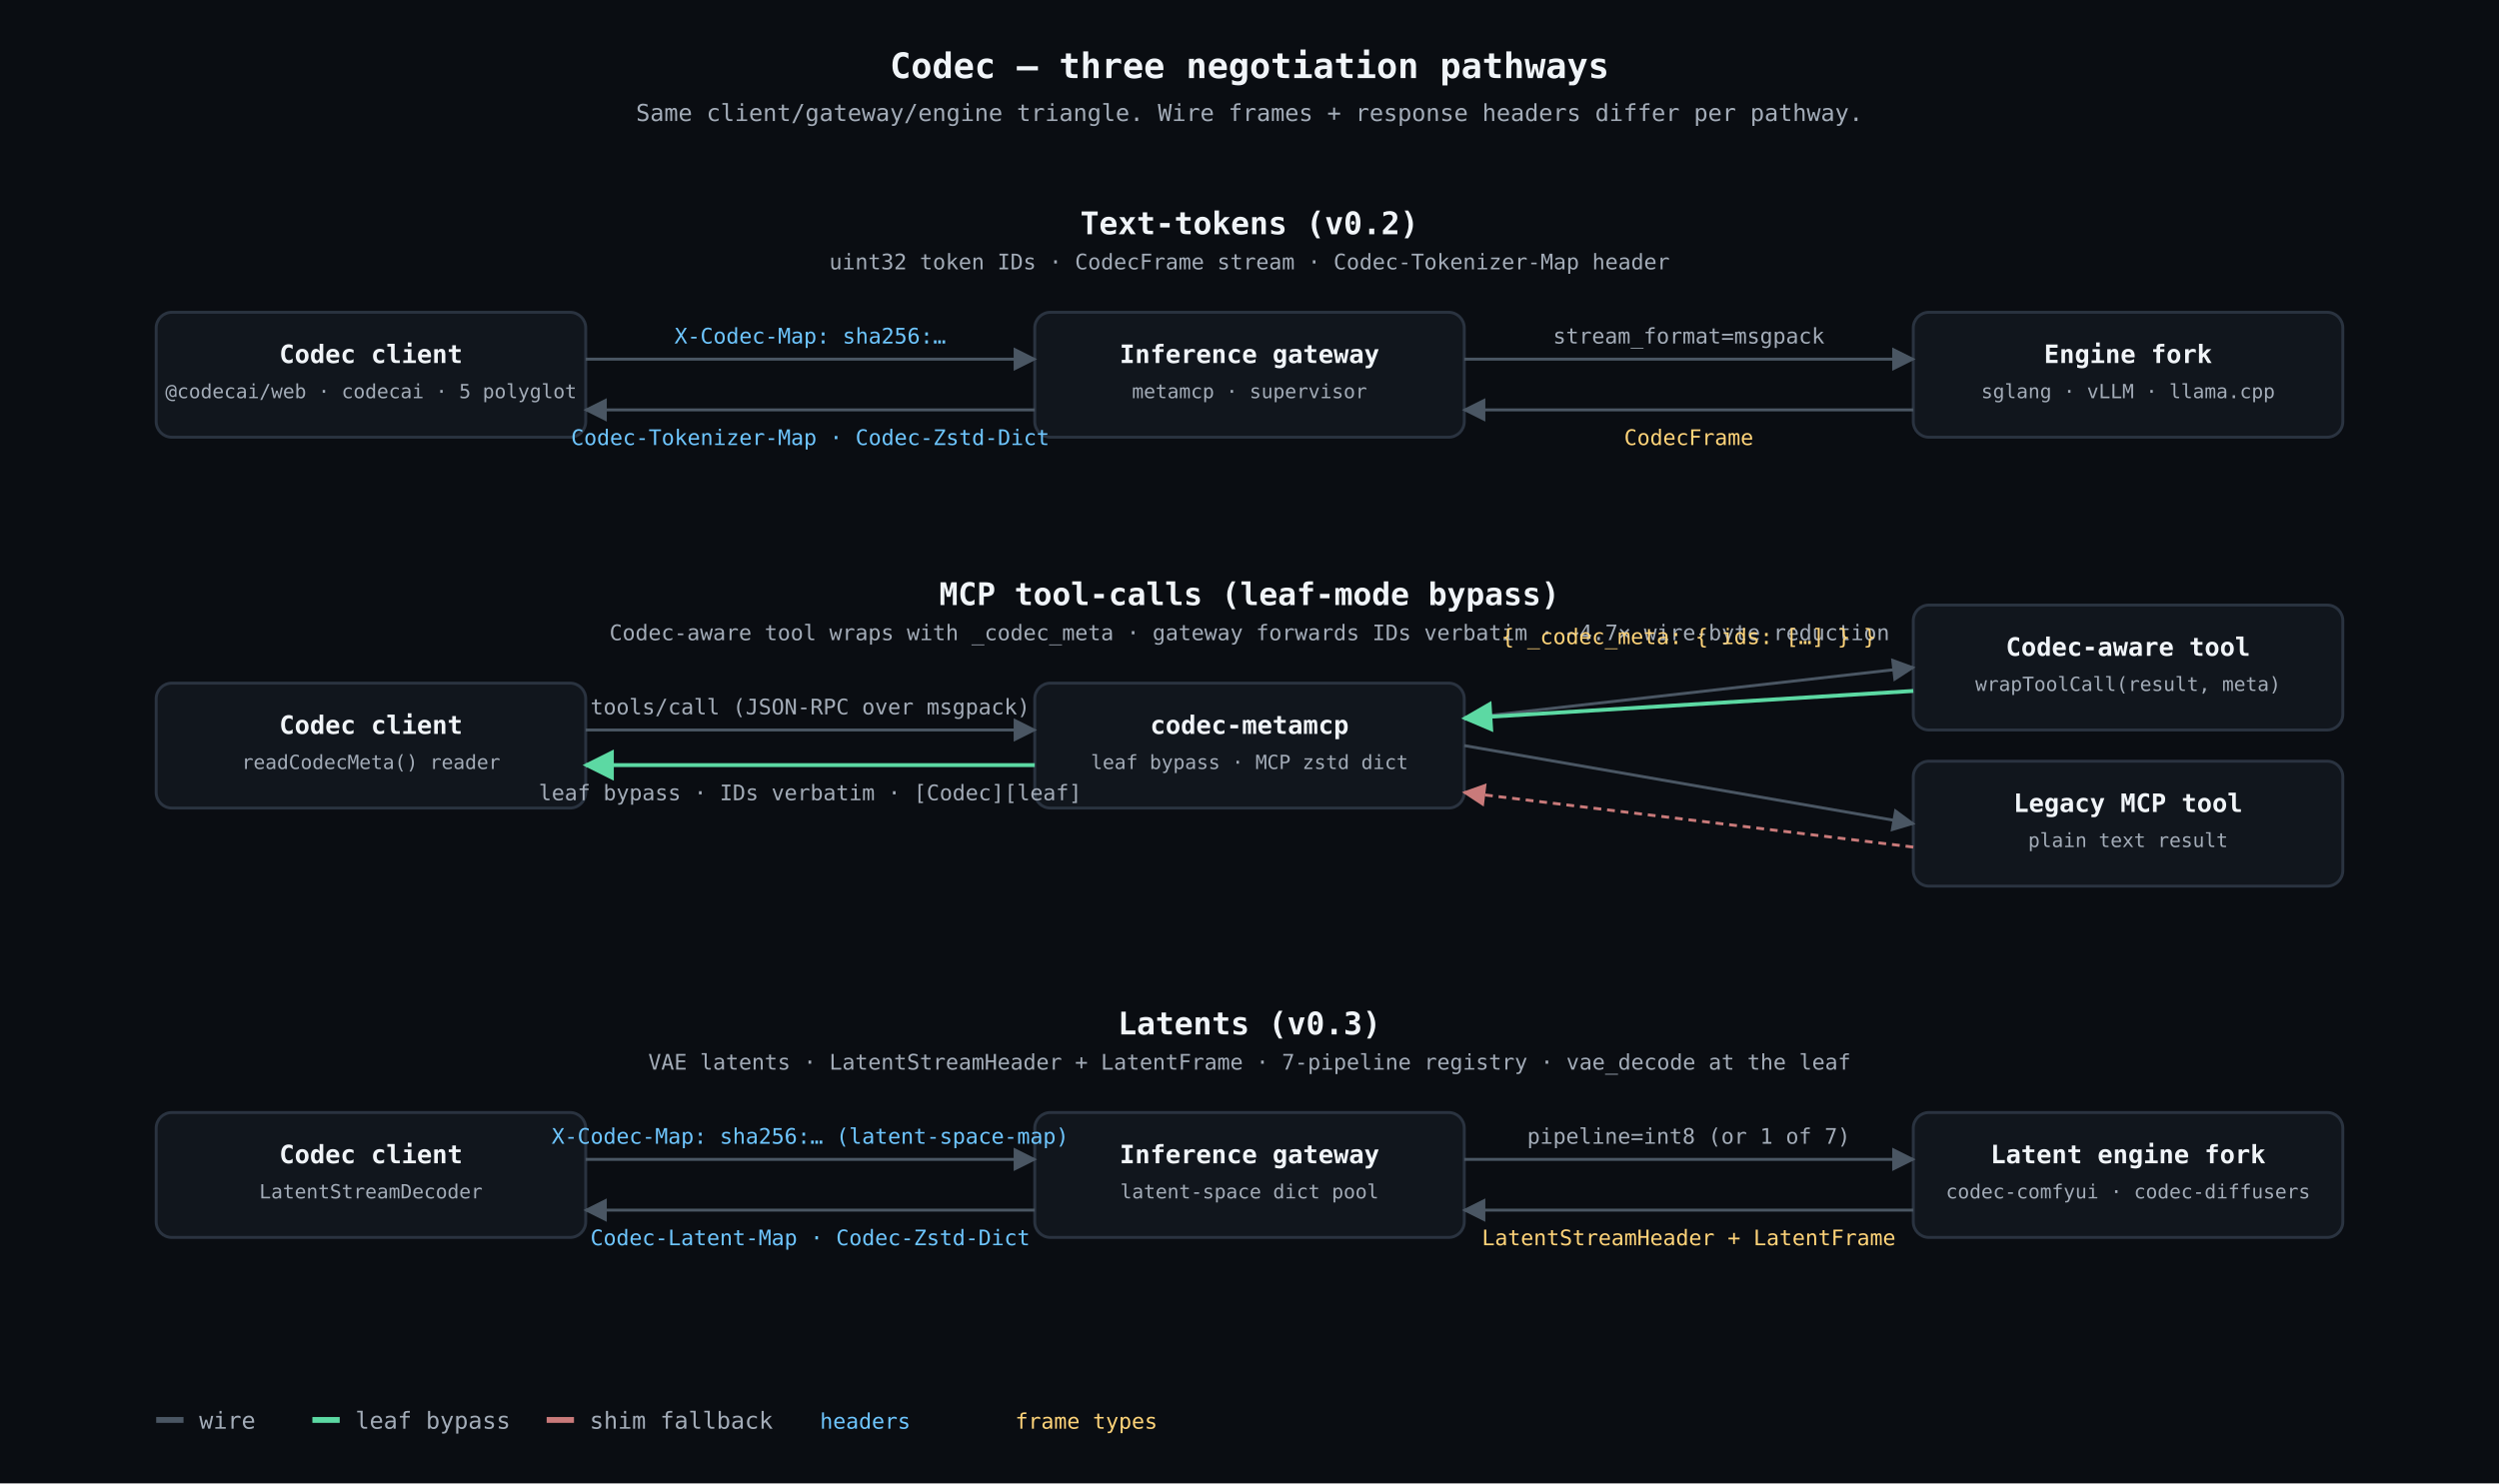
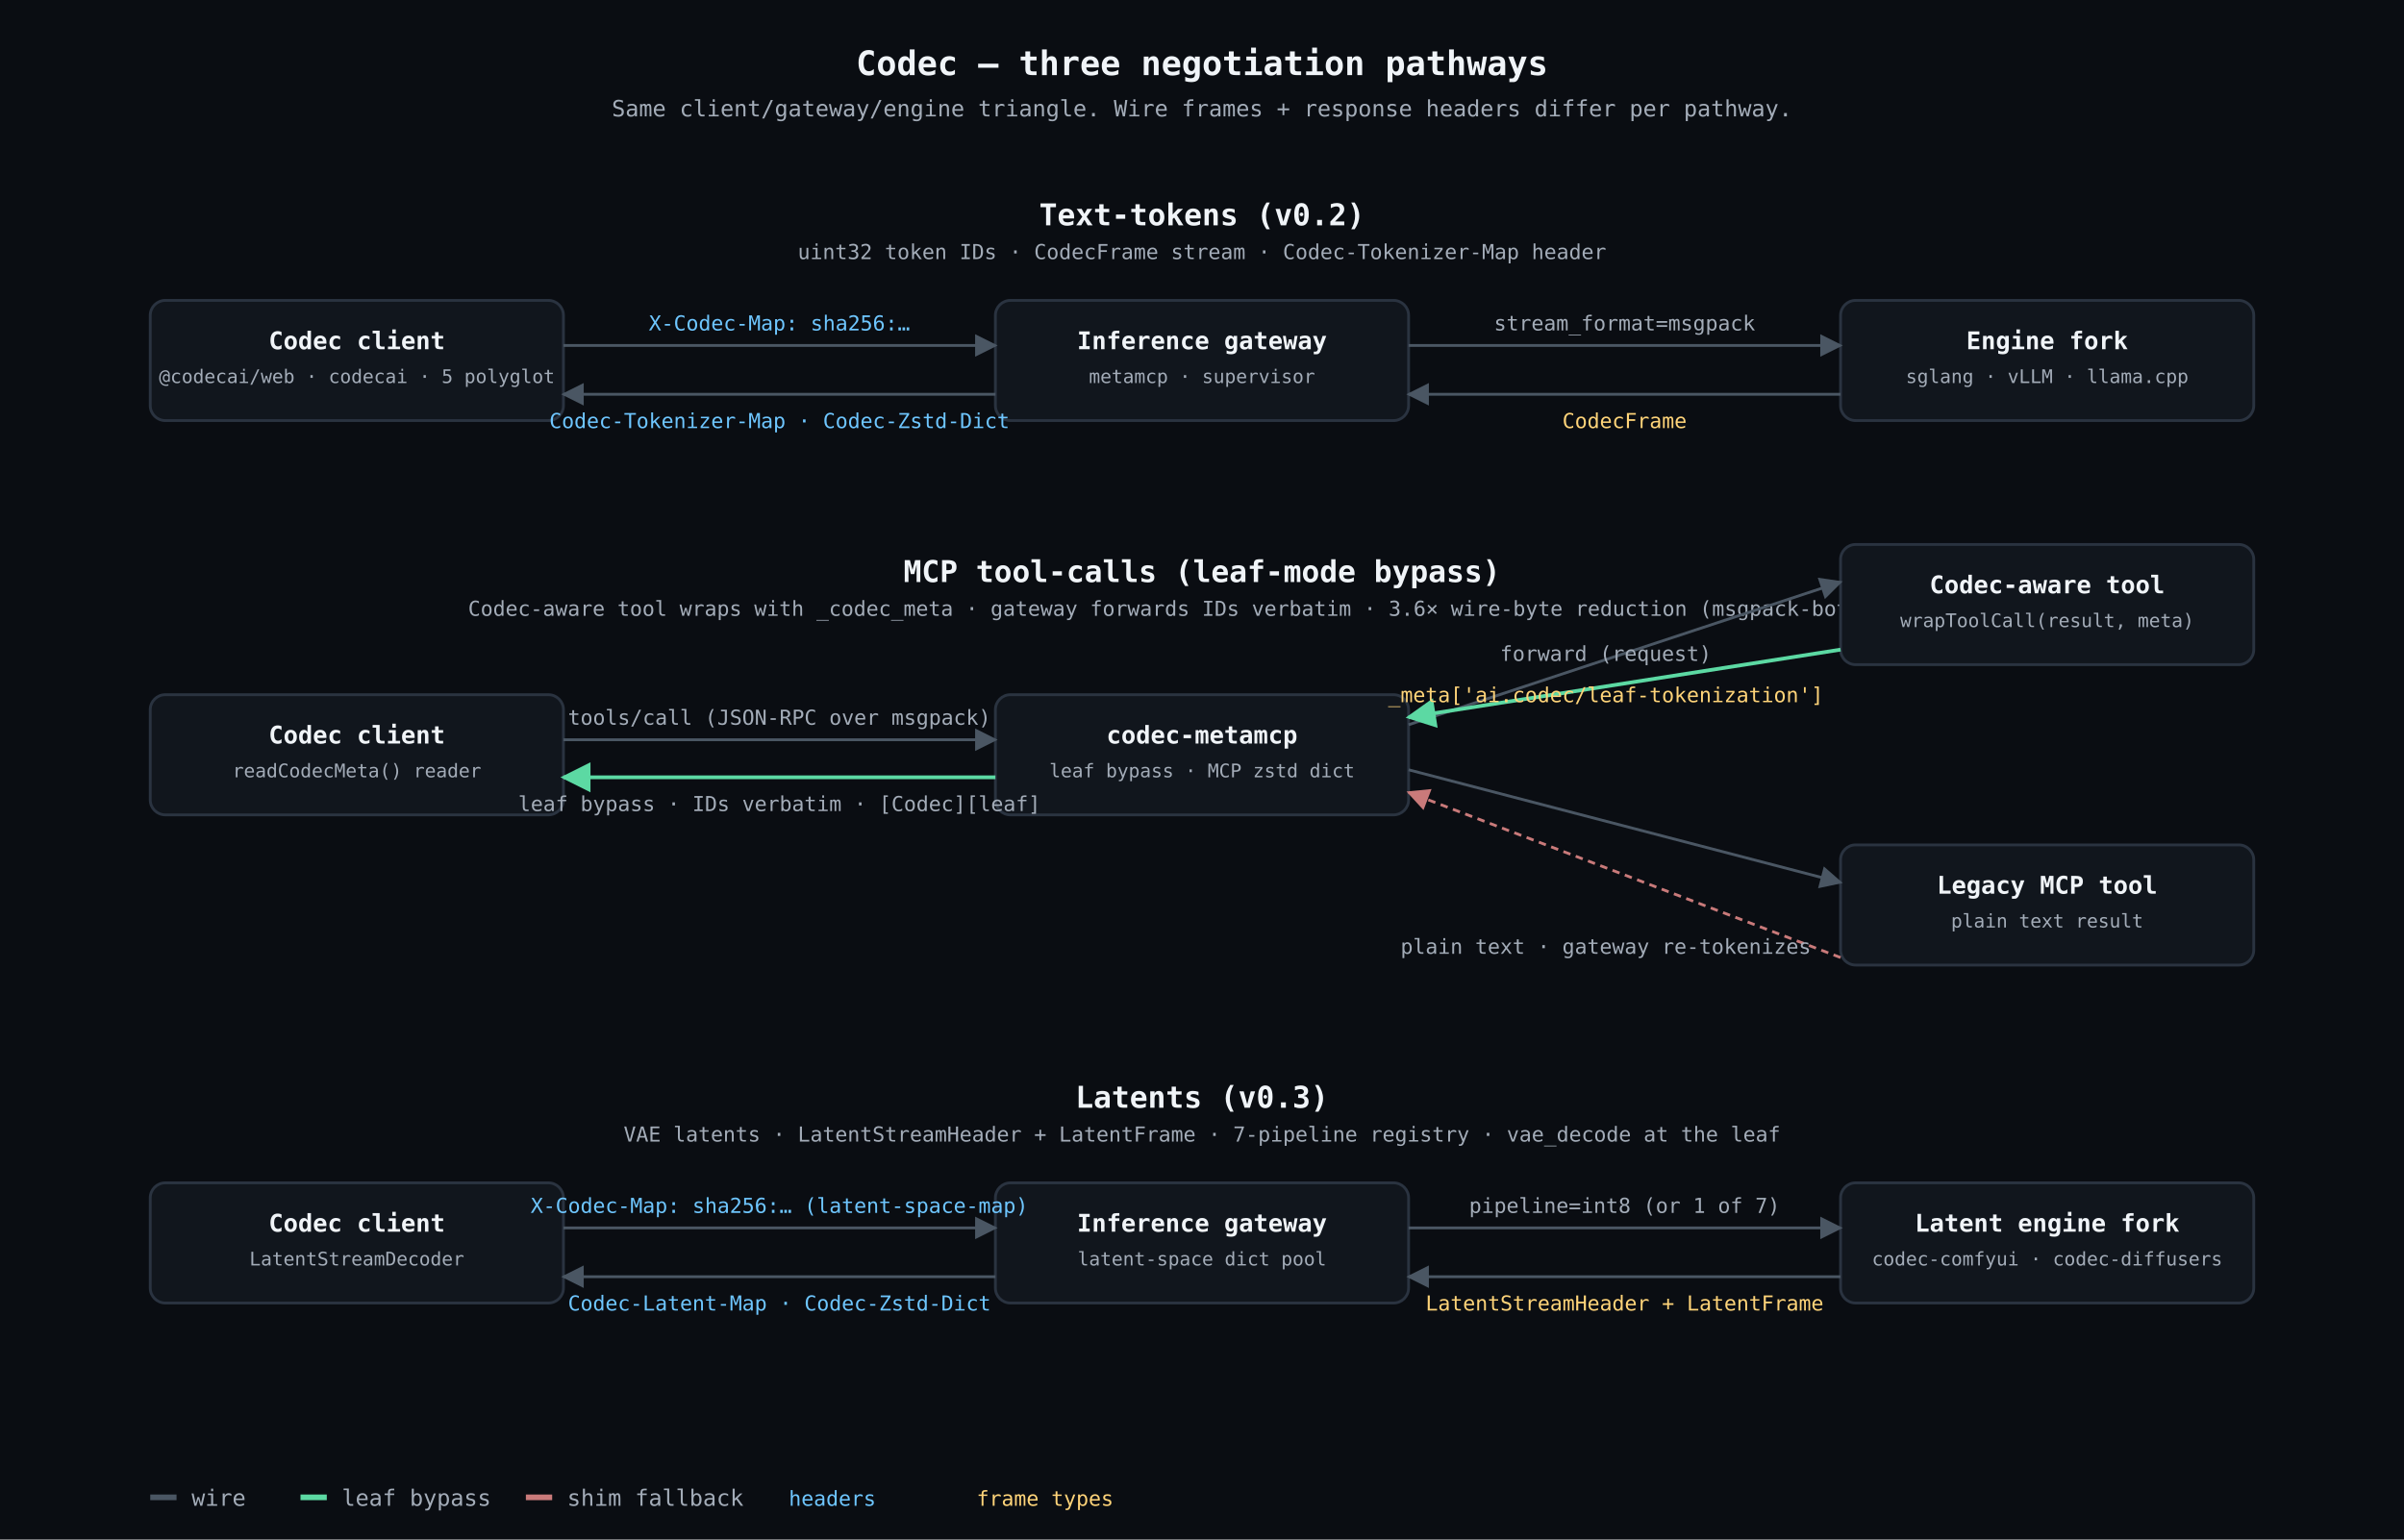
- <svg xmlns="http://www.w3.org/2000/svg" viewBox="0 0 1280 760" role="img" aria-label="Codec protocol map showing three negotiation pathways: text-tokens, MCP tool-calls with leaf-mode bypass, and v0.3 latents.">
+ <svg xmlns="http://www.w3.org/2000/svg" viewBox="0 0 1280 820" role="img" aria-label="Codec protocol map showing three negotiation pathways: text-tokens, MCP tool-calls with leaf-mode bypass, and v0.3 latents.">
  <defs>
    <style>
      .bg     { fill: #0a0d12; }
      .row    { fill: none; stroke: #1f2730; stroke-width: 1; }
      .label  { font: 600 14px ui-monospace, "JetBrains Mono", "SF Mono", Menlo, monospace; fill: #e7eef5; }
      .lane   { font: 700 18px ui-monospace, "JetBrains Mono", "SF Mono", Menlo, monospace; fill: #f0f4f8; }
      .annot  { font: 500 11px ui-monospace, "JetBrains Mono", "SF Mono", Menlo, monospace; fill: #a3acb8; }
      .header { font: 500 11px ui-monospace, "JetBrains Mono", "SF Mono", Menlo, monospace; fill: #6ec6ff; }
      .frame  { font: 500 11px ui-monospace, "JetBrains Mono", "SF Mono", Menlo, monospace; fill: #ffd479; }
      .legend { font: 500 12px ui-monospace, "JetBrains Mono", "SF Mono", Menlo, monospace; fill: #a3acb8; }
      .node   { fill: #11161d; stroke: #2a3340; stroke-width: 1.5; rx: 8; ry: 8; }
      .node-text { font: 600 13px ui-monospace, "JetBrains Mono", "SF Mono", Menlo, monospace; fill: #f0f4f8; text-anchor: middle; }
      .node-sub  { font: 500 10px ui-monospace, "JetBrains Mono", "SF Mono", Menlo, monospace; fill: #a3acb8; text-anchor: middle; }
      .arrow  { stroke: #4a5663; stroke-width: 1.5; fill: none; }
      .arrow-bypass { stroke: #5cd9a3; stroke-width: 2; fill: none; }
      .arrow-shim   { stroke: #c97a7a; stroke-width: 1.5; fill: none; stroke-dasharray: 4 3; }
      .pathway-title { font: 700 16px ui-monospace, "JetBrains Mono", "SF Mono", Menlo, monospace; fill: #f0f4f8; }
      .pathway-sub   { font: 500 11px ui-monospace, "JetBrains Mono", "SF Mono", Menlo, monospace; fill: #a3acb8; }
    </style>
    <marker id="arrowhead" viewBox="0 0 10 10" refX="9" refY="5" markerWidth="8" markerHeight="8" orient="auto-start-reverse">
      <path d="M0,0 L10,5 L0,10 Z" fill="#4a5663" />
    </marker>
    <marker id="arrowhead-bypass" viewBox="0 0 10 10" refX="9" refY="5" markerWidth="8" markerHeight="8" orient="auto-start-reverse">
      <path d="M0,0 L10,5 L0,10 Z" fill="#5cd9a3" />
    </marker>
    <marker id="arrowhead-shim" viewBox="0 0 10 10" refX="9" refY="5" markerWidth="8" markerHeight="8" orient="auto-start-reverse">
      <path d="M0,0 L10,5 L0,10 Z" fill="#c97a7a" />
    </marker>
  </defs>
-   <rect class="bg" width="1280" height="760" />
+   <rect class="bg" width="1280" height="820" />
  <text class="lane" x="640" y="40" text-anchor="middle">Codec — three negotiation pathways</text>
  <text class="legend" x="640" y="62" text-anchor="middle">
    Same client/gateway/engine triangle. Wire frames + response headers differ per pathway.
  </text>
  <g transform="translate(0, 100)">
    <text class="pathway-title" x="640" y="20" text-anchor="middle">Text-tokens (v0.2)</text>
    <text class="pathway-sub" x="640" y="38" text-anchor="middle">
      uint32 token IDs · CodecFrame stream · Codec-Tokenizer-Map header
    </text>
    <rect class="node" x="80" y="60" width="220" height="64" />
    <text class="node-text" x="190" y="86">Codec client</text>
    <text class="node-sub" x="190" y="104">@codecai/web · codecai · 5 polyglot</text>
    <rect class="node" x="530" y="60" width="220" height="64" />
    <text class="node-text" x="640" y="86">Inference gateway</text>
    <text class="node-sub" x="640" y="104">metamcp · supervisor</text>
    <rect class="node" x="980" y="60" width="220" height="64" />
    <text class="node-text" x="1090" y="86">Engine fork</text>
    <text class="node-sub" x="1090" y="104">sglang · vLLM · llama.cpp</text>
    <path class="arrow" d="M300 84 L530 84" marker-end="url(#arrowhead)" />
    <text class="header" x="415" y="76" text-anchor="middle">X-Codec-Map: sha256:…</text>
    <path class="arrow" d="M750 84 L980 84" marker-end="url(#arrowhead)" />
    <text class="annot" x="865" y="76" text-anchor="middle">stream_format=msgpack</text>
    <path class="arrow" d="M980 110 L750 110" marker-end="url(#arrowhead)" />
    <text class="frame" x="865" y="128" text-anchor="middle">CodecFrame</text>
    <path class="arrow" d="M530 110 L300 110" marker-end="url(#arrowhead)" />
    <text class="header" x="415" y="128" text-anchor="middle">Codec-Tokenizer-Map · Codec-Zstd-Dict</text>
  </g>
  <g transform="translate(0, 290)">
    <text class="pathway-title" x="640" y="20" text-anchor="middle">MCP tool-calls (leaf-mode bypass)</text>
    <text class="pathway-sub" x="640" y="38" text-anchor="middle">
-       Codec-aware tool wraps with _codec_meta · gateway forwards IDs verbatim · ~4.7× wire-byte reduction
+       Codec-aware tool wraps with _codec_meta · gateway forwards IDs verbatim · 3.6× wire-byte reduction (msgpack-both+gzip)
    </text>
-     <rect class="node" x="80" y="60" width="220" height="64" />
-     <text class="node-text" x="190" y="86">Codec client</text>
-     <text class="node-sub" x="190" y="104">readCodecMeta() reader</text>
-     <rect class="node" x="530" y="60" width="220" height="64" />
-     <text class="node-text" x="640" y="86">codec-metamcp</text>
-     <text class="node-sub" x="640" y="104">leaf bypass · MCP zstd dict</text>
-     <rect class="node" x="980" y="20" width="220" height="64" />
-     <text class="node-text" x="1090" y="46">Codec-aware tool</text>
-     <text class="node-sub" x="1090" y="64">wrapToolCall(result, meta)</text>
-     <rect class="node" x="980" y="100" width="220" height="64" />
-     <text class="node-text" x="1090" y="126">Legacy MCP tool</text>
-     <text class="node-sub" x="1090" y="144">plain text result</text>
-     <path class="arrow" d="M300 84 L530 84" marker-end="url(#arrowhead)" />
-     <text class="annot" x="415" y="76" text-anchor="middle">tools/call (JSON-RPC over msgpack)</text>
-     <path class="arrow" d="M750 78 L980 52" marker-end="url(#arrowhead)" />
-     <path class="arrow" d="M750 92 L980 132" marker-end="url(#arrowhead)" />
-     <path class="arrow-bypass" d="M980 64 L750 78" marker-end="url(#arrowhead-bypass)" />
-     <text class="frame" x="865" y="40" text-anchor="middle">{ _codec_meta: { ids: […] } }</text>
-     <path class="arrow-shim" d="M980 144 L750 116" marker-end="url(#arrowhead-shim)" />
-     <path class="arrow-bypass" d="M530 102 L300 102" marker-end="url(#arrowhead-bypass)" />
-     <text class="annot" x="415" y="120" text-anchor="middle">leaf bypass · IDs verbatim · [Codec][leaf]</text>
+     <rect class="node" x="80" y="80" width="220" height="64" />
+     <text class="node-text" x="190" y="106">Codec client</text>
+     <text class="node-sub" x="190" y="124">readCodecMeta() reader</text>
+     <rect class="node" x="530" y="80" width="220" height="64" />
+     <text class="node-text" x="640" y="106">codec-metamcp</text>
+     <text class="node-sub" x="640" y="124">leaf bypass · MCP zstd dict</text>
+     <rect class="node" x="980" y="0" width="220" height="64" />
+     <text class="node-text" x="1090" y="26">Codec-aware tool</text>
+     <text class="node-sub" x="1090" y="44">wrapToolCall(result, meta)</text>
+     <rect class="node" x="980" y="160" width="220" height="64" />
+     <text class="node-text" x="1090" y="186">Legacy MCP tool</text>
+     <text class="node-sub" x="1090" y="204">plain text result</text>
+     <path class="arrow" d="M300 104 L530 104" marker-end="url(#arrowhead)" />
+     <text class="annot" x="415" y="96" text-anchor="middle">tools/call (JSON-RPC over msgpack)</text>
+     <path class="arrow" d="M750 96 L980 20" marker-end="url(#arrowhead)" />
+     <text class="annot" x="855" y="62" text-anchor="middle">forward (request)</text>
+     <path class="arrow" d="M750 120 L980 180" marker-end="url(#arrowhead)" />
+     <path class="arrow-bypass" d="M980 56 L750 92" marker-end="url(#arrowhead-bypass)" />
+     <text class="frame" x="855" y="84" text-anchor="middle">_meta['ai.codec/leaf-tokenization']</text>
+     <path class="arrow-shim" d="M980 220 L750 132" marker-end="url(#arrowhead-shim)" />
+     <text class="annot" x="855" y="218" text-anchor="middle">plain text · gateway re-tokenizes</text>
+     <path class="arrow-bypass" d="M530 124 L300 124" marker-end="url(#arrowhead-bypass)" />
+     <text class="annot" x="415" y="142" text-anchor="middle">leaf bypass · IDs verbatim · [Codec][leaf]</text>
  </g>
-   <g transform="translate(0, 510)">
+   <g transform="translate(0, 570)">
    <text class="pathway-title" x="640" y="20" text-anchor="middle">Latents (v0.3)</text>
    <text class="pathway-sub" x="640" y="38" text-anchor="middle">
      VAE latents · LatentStreamHeader + LatentFrame · 7-pipeline registry · vae_decode at the leaf
    </text>
    <rect class="node" x="80" y="60" width="220" height="64" />
    <text class="node-text" x="190" y="86">Codec client</text>
    <text class="node-sub" x="190" y="104">LatentStreamDecoder</text>
    <rect class="node" x="530" y="60" width="220" height="64" />
    <text class="node-text" x="640" y="86">Inference gateway</text>
    <text class="node-sub" x="640" y="104">latent-space dict pool</text>
    <rect class="node" x="980" y="60" width="220" height="64" />
    <text class="node-text" x="1090" y="86">Latent engine fork</text>
    <text class="node-sub" x="1090" y="104">codec-comfyui · codec-diffusers</text>
    <path class="arrow" d="M300 84 L530 84" marker-end="url(#arrowhead)" />
    <text class="header" x="415" y="76" text-anchor="middle">X-Codec-Map: sha256:… (latent-space-map)</text>
    <path class="arrow" d="M750 84 L980 84" marker-end="url(#arrowhead)" />
    <text class="annot" x="865" y="76" text-anchor="middle">pipeline=int8 (or 1 of 7)</text>
    <path class="arrow" d="M980 110 L750 110" marker-end="url(#arrowhead)" />
    <text class="frame" x="865" y="128" text-anchor="middle">LatentStreamHeader + LatentFrame</text>
    <path class="arrow" d="M530 110 L300 110" marker-end="url(#arrowhead)" />
    <text class="header" x="415" y="128" text-anchor="middle">Codec-Latent-Map · Codec-Zstd-Dict</text>
  </g>
-   <g transform="translate(80, 720)">
+   <g transform="translate(80, 790)">
    <rect width="14" height="3" y="6" fill="#4a5663" />
    <text class="legend" x="22" y="12">wire</text>
    <rect width="14" height="3" y="6" x="80" fill="#5cd9a3" />
    <text class="legend" x="102" y="12">leaf bypass</text>
    <rect width="14" height="3" y="6" x="200" fill="#c97a7a" />
    <text class="legend" x="222" y="12">shim fallback</text>
    <text class="header" x="340" y="12">headers</text>
    <text class="frame" x="440" y="12">frame types</text>
  </g>
</svg>
